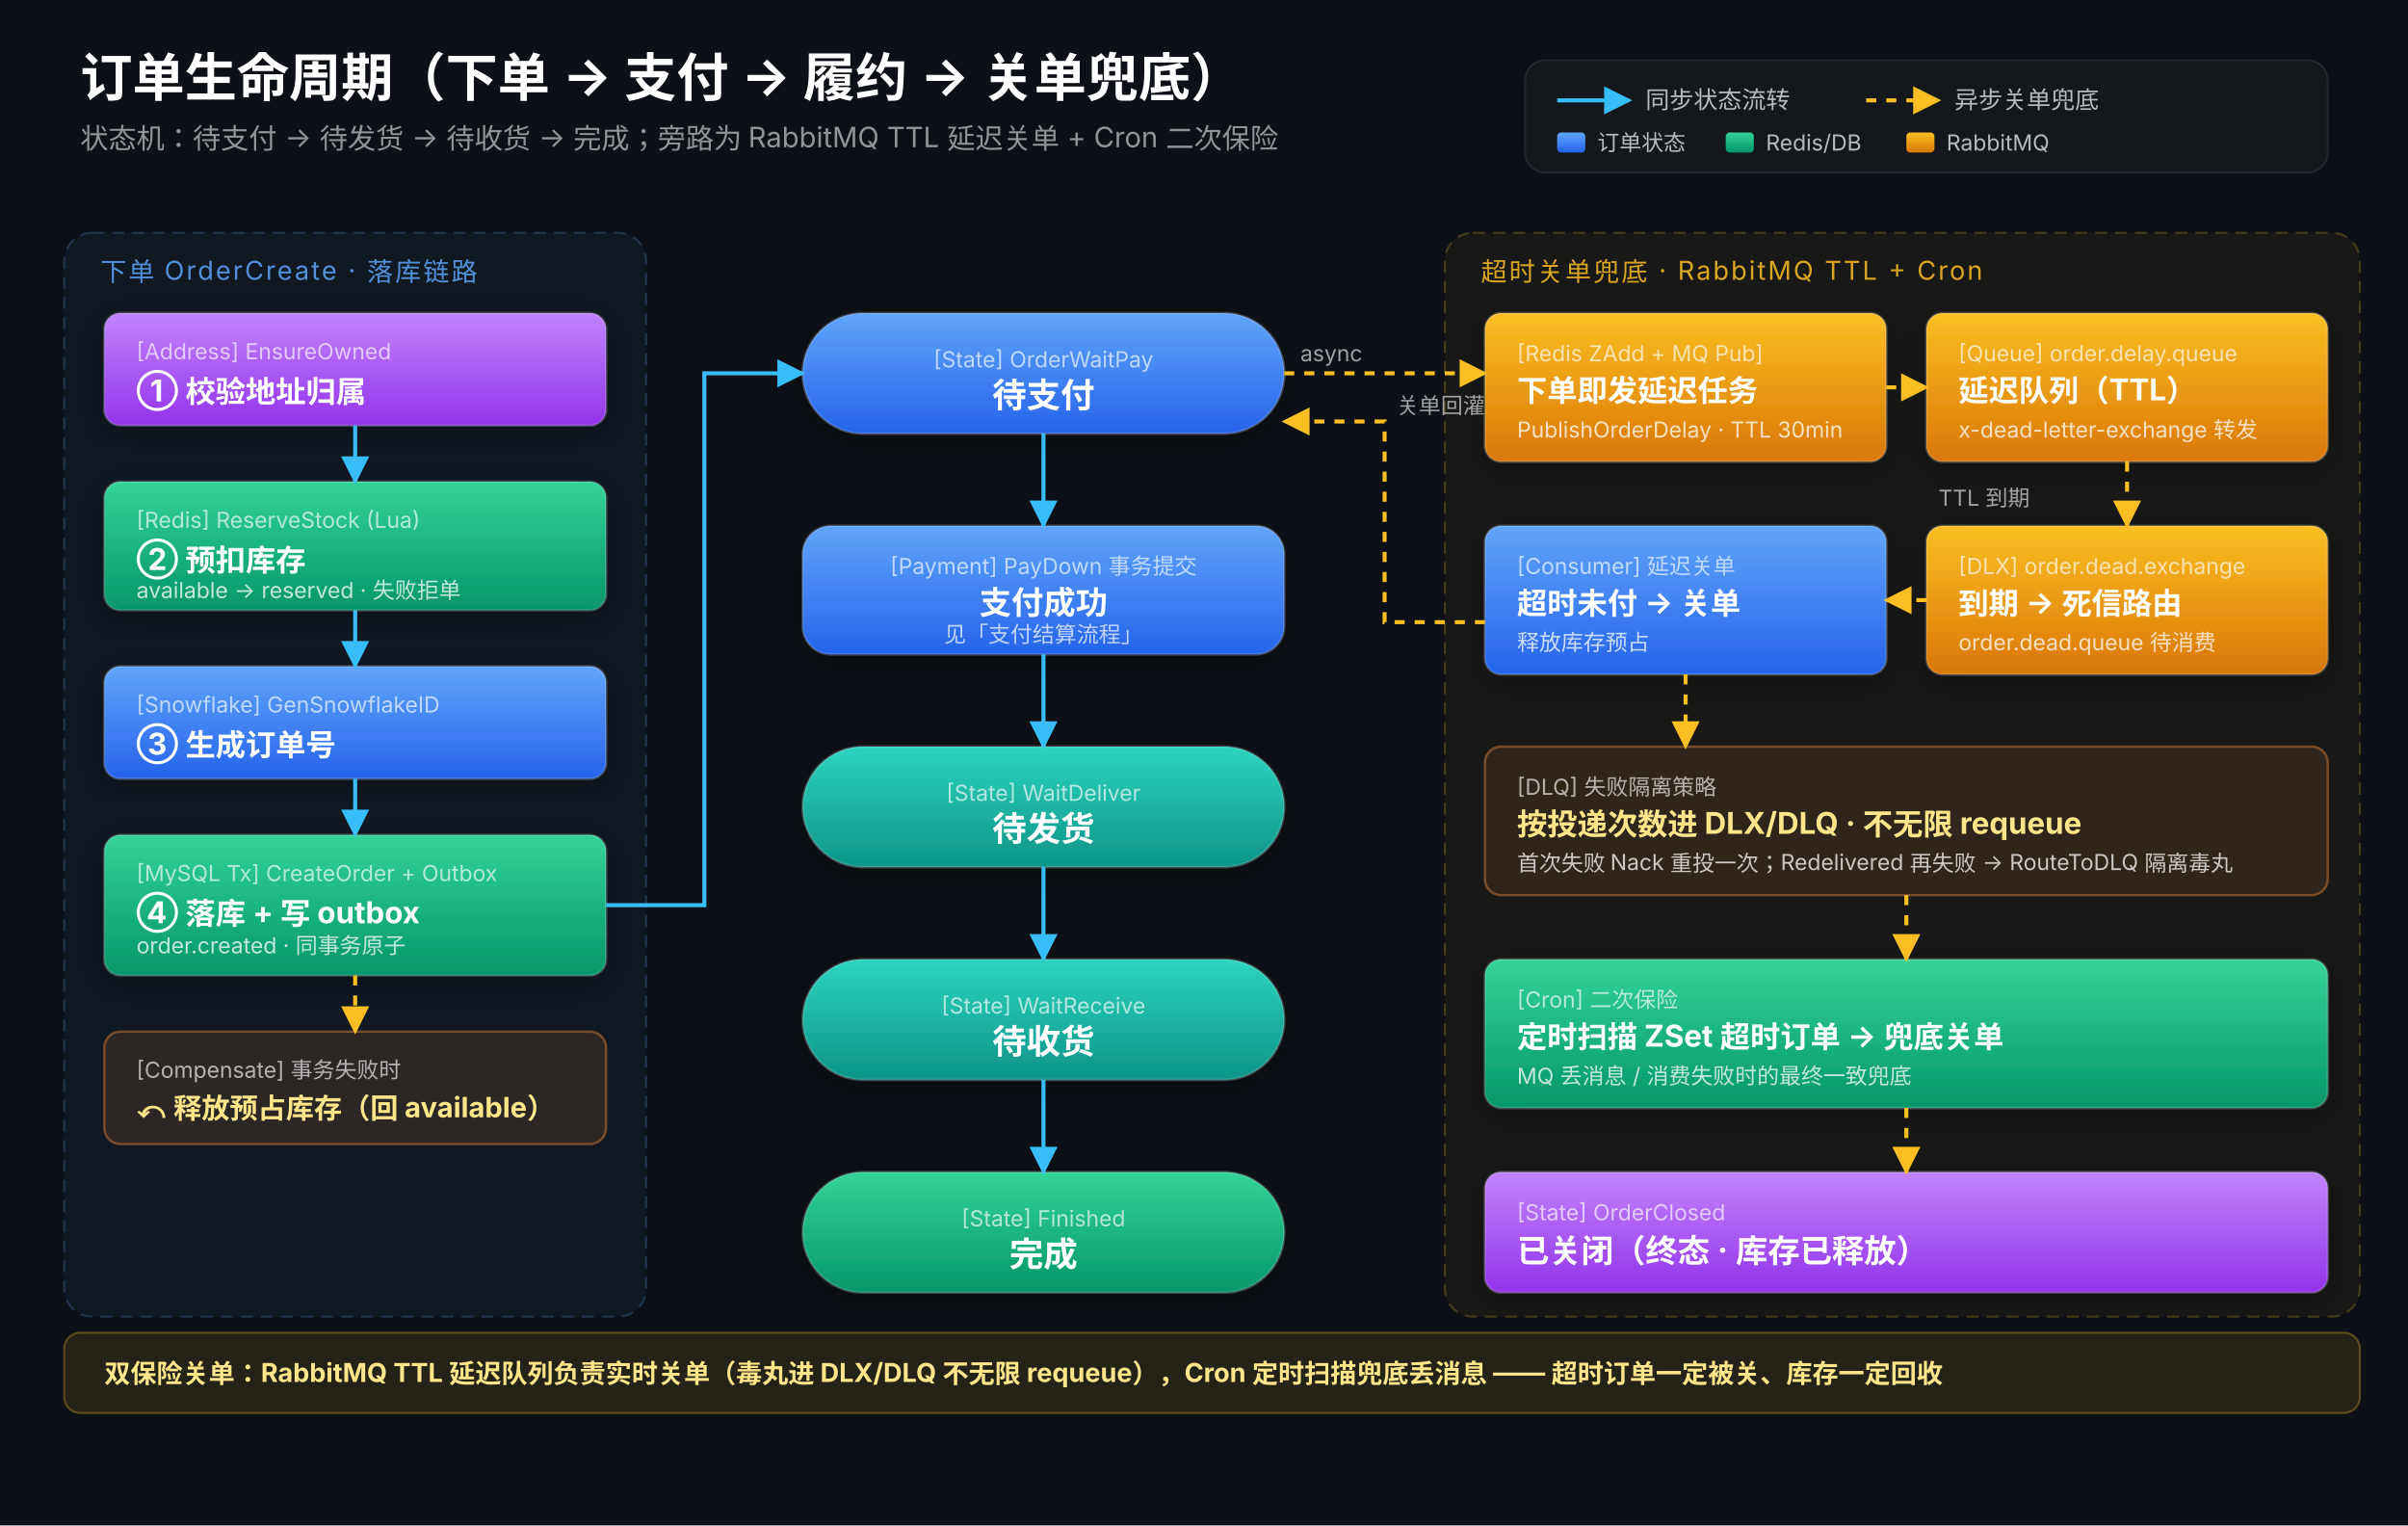
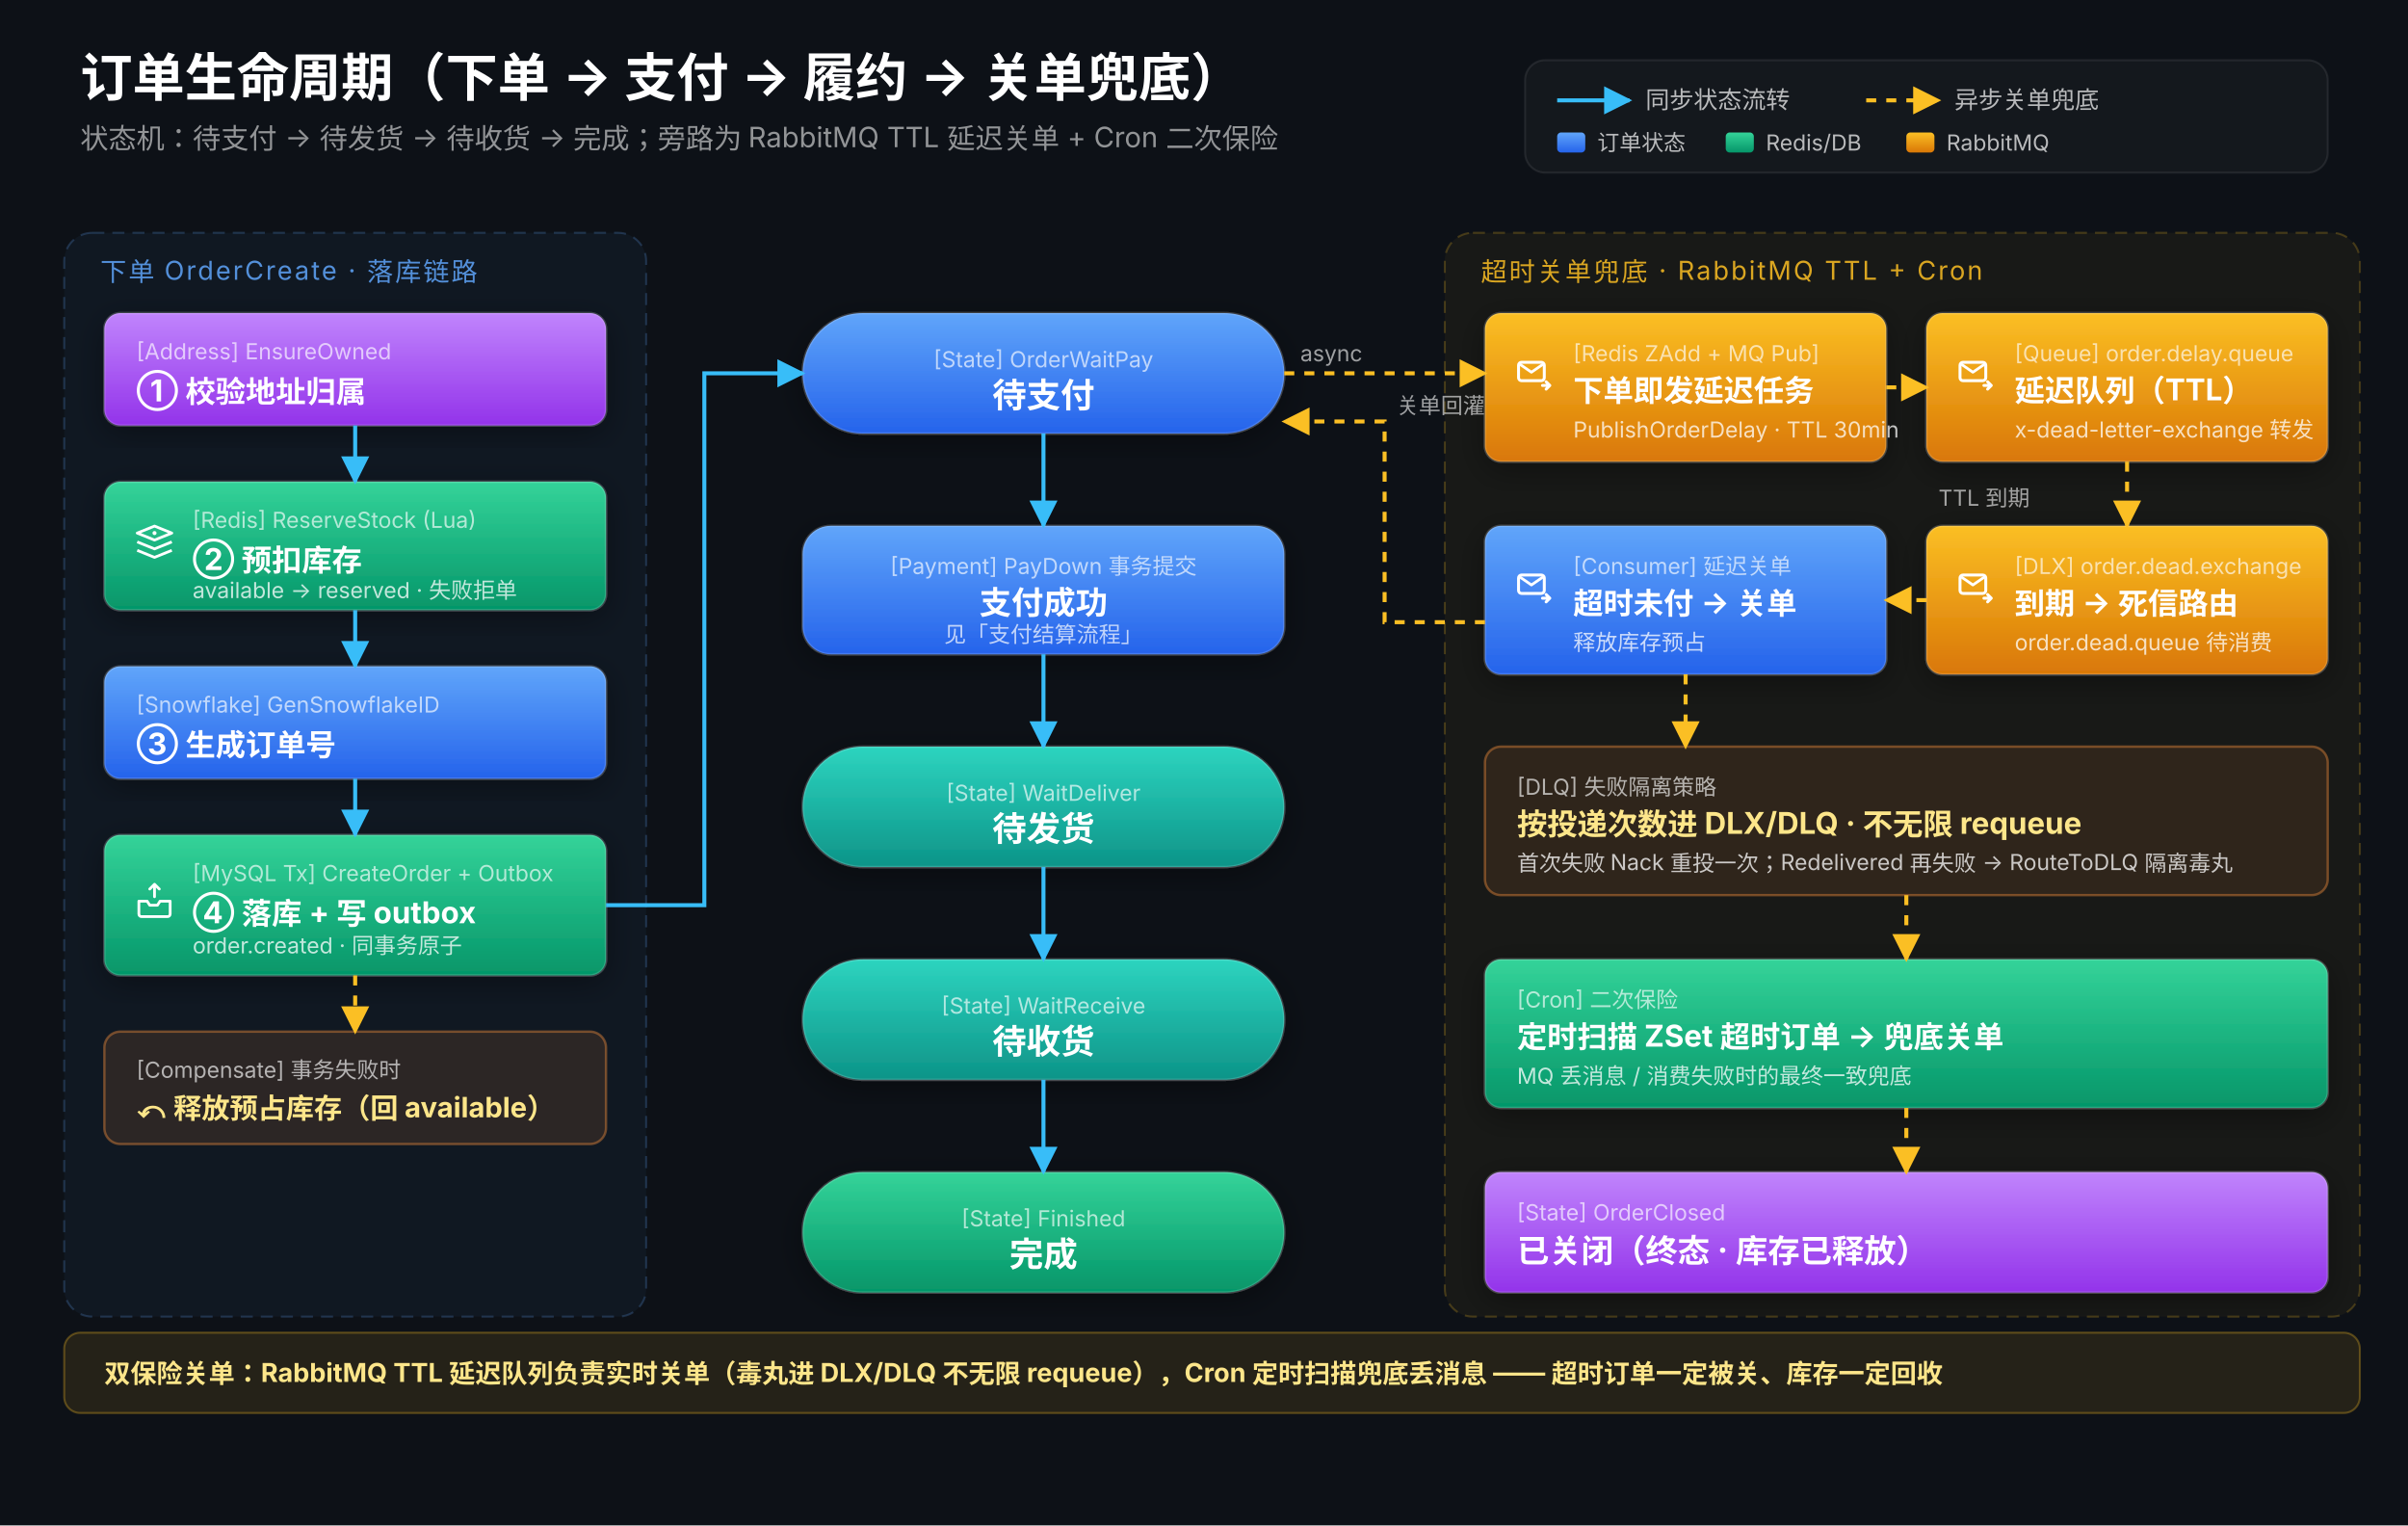
<svg xmlns="http://www.w3.org/2000/svg" viewBox="0 0 1200 760" font-family="'Inter','SF Pro Display','Segoe UI',system-ui,sans-serif">
  <defs>
    <linearGradient id="gClient" x1="0" y1="0" x2="0" y2="1">
      <stop offset="0" stop-color="#f472b6" />
      <stop offset="1" stop-color="#a855f7" />
    </linearGradient>
    <linearGradient id="gGate" x1="0" y1="0" x2="0" y2="1">
      <stop offset="0" stop-color="#38bdf8" />
      <stop offset="1" stop-color="#0ea5e9" />
    </linearGradient>
    <linearGradient id="gTrade" x1="0" y1="0" x2="0" y2="1">
      <stop offset="0" stop-color="#60a5fa" />
      <stop offset="1" stop-color="#2563eb" />
    </linearGradient>
    <linearGradient id="gProduct" x1="0" y1="0" x2="0" y2="1">
      <stop offset="0" stop-color="#2dd4bf" />
      <stop offset="1" stop-color="#0d9488" />
    </linearGradient>
    <linearGradient id="gPromo" x1="0" y1="0" x2="0" y2="1">
      <stop offset="0" stop-color="#fb923c" />
      <stop offset="1" stop-color="#ea580c" />
    </linearGradient>
    <linearGradient id="gUser" x1="0" y1="0" x2="0" y2="1">
      <stop offset="0" stop-color="#c084fc" />
      <stop offset="1" stop-color="#9333ea" />
    </linearGradient>
    <linearGradient id="gData" x1="0" y1="0" x2="0" y2="1">
      <stop offset="0" stop-color="#34d399" />
      <stop offset="1" stop-color="#059669" />
    </linearGradient>
    <linearGradient id="gMQ" x1="0" y1="0" x2="0" y2="1">
      <stop offset="0" stop-color="#fbbf24" />
      <stop offset="1" stop-color="#d97706" />
    </linearGradient>
    <filter id="shadow" x="-20%" y="-20%" width="140%" height="140%">
      <feDropShadow dx="0" dy="4" stdDeviation="8" flood-color="#000000" flood-opacity="0.35" />
    </filter>
    <filter id="glow" x="-50%" y="-50%" width="200%" height="200%">
      <feGaussianBlur stdDeviation="6" result="b" />
      <feMerge>
        <feMergeNode in="b" />
        <feMergeNode in="SourceGraphic" />
      </feMerge>
    </filter>
    <marker id="arrow" viewBox="0 0 10 10" refX="9" refY="5" markerWidth="7" markerHeight="7" orient="auto-start-reverse">
      <path d="M0,0 L10,5 L0,10 z" fill="#38bdf8" />
    </marker>
    <marker id="arrowA" viewBox="0 0 10 10" refX="9" refY="5" markerWidth="7" markerHeight="7" orient="auto-start-reverse">
      <path d="M0,0 L10,5 L0,10 z" fill="#fbbf24" />
    </marker>
+     <symbol id="ic-mysql" viewBox="0 0 24 24">
+       <g fill="none" stroke="#ffffff" stroke-width="1.6" stroke-linejoin="round">
+         <ellipse cx="11" cy="5.2" rx="6.6" ry="2.4" />
+         <path d="M4.4 5.2 V15 c0 1.33 2.96 2.4 6.6 2.4 s6.6-1.07 6.6-2.4 V5.2" />
+         <path d="M4.4 10.1 c0 1.33 2.96 2.4 6.6 2.4 s6.6-1.07 6.6-2.4" stroke-opacity="0.65" />
+       </g>
+       <path d="M16.4 14.2 c2.2 0.2 3.4 1.6 4.2 3.4 c-1.7-0.7-2.6-0.5-3.4-0.2 c0.5-1.1 0.1-2.2-0.8-3.2 z" fill="#ffffff" />
+     </symbol>
+     <symbol id="ic-redis" viewBox="0 0 24 24">
+       <g fill="none" stroke="#ffffff" stroke-width="1.5" stroke-linejoin="round">
+         <path d="M2.6 7.2 L12 3.4 L21.4 7.2 L12 11 Z" />
+         <path d="M2.6 12 L12 15.8 L21.4 12" />
+         <path d="M2.6 16.6 L12 20.4 L21.4 16.6" />
+       </g>
+       <circle cx="12" cy="7.2" r="1.1" fill="#ffffff" />
+     </symbol>
+     <symbol id="ic-rabbitmq" viewBox="0 0 24 24">
+       <rect x="3" y="6" width="14" height="10" rx="1.6" fill="none" stroke="#ffffff" stroke-width="1.6" />
+       <path d="M3.6 7 L10 11.4 L16.4 7" fill="none" stroke="#ffffff" stroke-width="1.5" stroke-linejoin="round" />
+       <path d="M16 18.6 h4 m0 0 l-2-2 m2 2 l-2 2" fill="none" stroke="#ffffff" stroke-width="1.6" stroke-linecap="round" stroke-linejoin="round" />
+     </symbol>
+     <symbol id="ic-es" viewBox="0 0 24 24">
+       <circle cx="10" cy="10" r="6" fill="none" stroke="#ffffff" stroke-width="1.7" />
+       <path d="M14.6 14.6 L20 20" stroke="#ffffff" stroke-width="2" stroke-linecap="round" />
+       <path d="M7.4 10 h5.2 M10 7.4 v5.2" stroke="#ffffff" stroke-width="1.3" stroke-opacity="0.7" />
+     </symbol>
+     <symbol id="ic-milvus" viewBox="0 0 24 24">
+       <g stroke="#ffffff" stroke-width="1.3" stroke-opacity="0.7">
+         <path d="M6 7 L12 12 M18 6 L12 12 M5 17 L12 12 M17 17 L12 12" />
+       </g>
+       <g fill="#ffffff">
+         <circle cx="6" cy="7" r="1.7" />
+         <circle cx="18" cy="6" r="1.7" />
+         <circle cx="5" cy="17" r="1.7" />
+         <circle cx="17" cy="17" r="1.7" />
+         <circle cx="12" cy="12" r="2.2" />
+       </g>
+     </symbol>
+     <symbol id="ic-web3" viewBox="0 0 24 24">
+       <g fill="#ffffff">
+         <path d="M12 2 L18.4 12 L12 15.6 L5.6 12 Z" fill-opacity="0.95" />
+         <path d="M12 2 L18.4 12 L12 9.4 Z" fill-opacity="0.6" />
+         <path d="M12 16.9 L18.4 13.2 L12 22 L5.6 13.2 Z" />
+       </g>
+     </symbol>
+     <symbol id="ic-web" viewBox="0 0 24 24">
+       <rect x="3" y="4.5" width="18" height="15" rx="1.8" fill="none" stroke="#ffffff" stroke-width="1.6" />
+       <path d="M3 8.6 H21" stroke="#ffffff" stroke-width="1.6" />
+       <g fill="#ffffff">
+         <circle cx="5.6" cy="6.5" r="0.8" />
+         <circle cx="8" cy="6.5" r="0.8" />
+       </g>
+     </symbol>
+     <symbol id="ic-mobile" viewBox="0 0 24 24">
+       <rect x="7" y="3" width="10" height="18" rx="2.2" fill="none" stroke="#ffffff" stroke-width="1.6" />
+       <path d="M10.4 18 h3.2" stroke="#ffffff" stroke-width="1.6" stroke-linecap="round" />
+     </symbol>
+     <symbol id="ic-gateway" viewBox="0 0 24 24">
+       <path d="M12 2.6 L20 5.4 V11 c0 5.2-3.4 8.2-8 10.4 C7.4 19.2 4 16.2 4 11 V5.4 Z" fill="none" stroke="#ffffff" stroke-width="1.6" stroke-linejoin="round" />
+       <path d="M8.6 11.6 L11 14 L15.4 9" fill="none" stroke="#ffffff" stroke-width="1.7" stroke-linecap="round" stroke-linejoin="round" />
+     </symbol>
+     <symbol id="ic-outbox" viewBox="0 0 24 24">
+       <path d="M3.5 12 H8 l1.4 2.2 h4.2 L15 12 h5.5 V19 a1.4 1.4 0 0 1-1.4 1.4 H4.9 A1.4 1.4 0 0 1 3.5 19 Z" fill="none" stroke="#ffffff" stroke-width="1.5" stroke-linejoin="round" />
+       <path d="M12 9.6 V2.8 m0 0 L9.4 5.4 M12 2.8 l2.6 2.6" fill="none" stroke="#ffffff" stroke-width="1.5" stroke-linecap="round" stroke-linejoin="round" />
+     </symbol>
  </defs>
  <rect x="0" y="0" width="1200" height="760" fill="#0d1117" />
  <g>
    <text x="40" y="48" fill="#ffffff" font-size="26" font-weight="700">订单生命周期（下单 → 支付 → 履约 → 关单兜底）</text>
    <text x="40" y="74" fill="rgba(255,255,255,0.55)" font-size="14">
      状态机：待支付 → 待发货 → 待收货 → 完成；旁路为 RabbitMQ TTL 延迟关单 + Cron 二次保险
    </text>
  </g>
  <g transform="translate(760,30)">
    <rect x="0" y="0" width="400" height="56" rx="10" fill="rgba(255,255,255,0.03)" stroke="rgba(255,255,255,0.08)" />
    <line x1="16" y1="20" x2="52" y2="20" stroke="#38bdf8" stroke-width="2" marker-end="url(#arrow)" />
    <text x="60" y="24" fill="rgba(255,255,255,0.7)" font-size="12">同步状态流转</text>
    <line x1="170" y1="20" x2="206" y2="20" stroke="#fbbf24" stroke-width="2" stroke-dasharray="5,5" marker-end="url(#arrowA)" />
    <text x="214" y="24" fill="rgba(255,255,255,0.7)" font-size="12">异步关单兜底</text>
    <rect x="16" y="36" width="14" height="10" rx="2" fill="url(#gTrade)" />
    <text x="36" y="45" fill="rgba(255,255,255,0.7)" font-size="11">订单状态</text>
    <rect x="100" y="36" width="14" height="10" rx="2" fill="url(#gData)" />
    <text x="120" y="45" fill="rgba(255,255,255,0.7)" font-size="11">Redis/DB</text>
    <rect x="190" y="36" width="14" height="10" rx="2" fill="url(#gMQ)" />
    <text x="210" y="45" fill="rgba(255,255,255,0.7)" font-size="11">RabbitMQ</text>
  </g>
  <g>
    <rect x="32" y="116" width="290" height="540" rx="14" fill="rgba(96,165,250,0.05)" stroke="rgba(96,165,250,0.22)" stroke-dasharray="6,4" />
    <text x="50" y="140" fill="rgba(96,165,250,0.85)" font-size="13" letter-spacing="1">下单 OrderCreate · 落库链路</text>
  </g>
  <g>
    <rect x="52" y="156" width="250" height="56" rx="8" fill="url(#gUser)" stroke="rgba(255,255,255,0.16)" stroke-width="1.2" filter="url(#shadow)" />
    <text x="68" y="179" fill="rgba(255,255,255,0.65)" font-size="11">[Address] EnsureOwned</text>
    <text x="68" y="200" fill="#fff" font-size="15" font-weight="700">① 校验地址归属</text>
  </g>
  <g>
    <rect x="52" y="240" width="250" height="64" rx="8" fill="url(#gData)" stroke="rgba(255,255,255,0.16)" stroke-width="1.2" filter="url(#shadow)" />
-     <text x="68" y="263" fill="rgba(255,255,255,0.65)" font-size="11">[Redis] ReserveStock (Lua)</text>
-     <text x="68" y="284" fill="#fff" font-size="15" font-weight="700">② 预扣库存</text>
-     <text x="68" y="298" fill="rgba(255,255,255,0.75)" font-size="11">available → reserved · 失败拒单</text>
+     <use href="#ic-redis" x="66" y="259" width="22" height="22" />
+     <text x="96" y="263" fill="rgba(255,255,255,0.65)" font-size="11">[Redis] ReserveStock (Lua)</text>
+     <text x="96" y="284" fill="#fff" font-size="15" font-weight="700">② 预扣库存</text>
+     <text x="96" y="298" fill="rgba(255,255,255,0.75)" font-size="11">available → reserved · 失败拒单</text>
  </g>
  <g>
    <rect x="52" y="332" width="250" height="56" rx="8" fill="url(#gTrade)" stroke="rgba(255,255,255,0.16)" stroke-width="1.2" filter="url(#shadow)" />
    <text x="68" y="355" fill="rgba(255,255,255,0.65)" font-size="11">[Snowflake] GenSnowflakeID</text>
    <text x="68" y="376" fill="#fff" font-size="15" font-weight="700">③ 生成订单号</text>
  </g>
  <g>
    <rect x="52" y="416" width="250" height="70" rx="8" fill="url(#gData)" stroke="rgba(255,255,255,0.16)" stroke-width="1.2" filter="url(#shadow)" />
-     <text x="68" y="439" fill="rgba(255,255,255,0.65)" font-size="11">[MySQL Tx] CreateOrder + Outbox</text>
-     <text x="68" y="460" fill="#fff" font-size="15" font-weight="700">④ 落库 + 写 outbox</text>
-     <text x="68" y="475" fill="rgba(255,255,255,0.75)" font-size="11">order.created · 同事务原子</text>
+     <use href="#ic-outbox" x="66" y="438" width="22" height="22" />
+     <text x="96" y="439" fill="rgba(255,255,255,0.65)" font-size="11">[MySQL Tx] CreateOrder + Outbox</text>
+     <text x="96" y="460" fill="#fff" font-size="15" font-weight="700">④ 落库 + 写 outbox</text>
+     <text x="96" y="475" fill="rgba(255,255,255,0.75)" font-size="11">order.created · 同事务原子</text>
  </g>
  <g>
    <rect x="52" y="514" width="250" height="56" rx="8" fill="rgba(251,146,60,0.12)" stroke="rgba(251,146,60,0.4)" stroke-width="1.2" />
    <text x="68" y="537" fill="rgba(255,255,255,0.65)" font-size="11">[Compensate] 事务失败时</text>
    <text x="68" y="557" fill="#fde68a" font-size="14" font-weight="700">⤺ 释放预占库存（回 available）</text>
  </g>
  <g>
    <rect x="400" y="156" width="240" height="60" rx="30" fill="url(#gTrade)" stroke="rgba(255,255,255,0.16)" stroke-width="1.2" filter="url(#shadow)" />
    <text x="520" y="183" fill="rgba(255,255,255,0.65)" font-size="11" text-anchor="middle">[State] OrderWaitPay</text>
    <text x="520" y="203" fill="#fff" font-size="17" font-weight="700" text-anchor="middle">待支付</text>
  </g>
  <g>
    <rect x="400" y="262" width="240" height="64" rx="14" fill="url(#gTrade)" stroke="rgba(255,255,255,0.16)" stroke-width="1.2" filter="url(#shadow)" />
    <text x="520" y="286" fill="rgba(255,255,255,0.65)" font-size="11" text-anchor="middle">[Payment] PayDown 事务提交</text>
    <text x="520" y="306" fill="#fff" font-size="16" font-weight="700" text-anchor="middle">支付成功</text>
    <text x="520" y="320" fill="rgba(255,255,255,0.7)" font-size="11" text-anchor="middle">见「支付结算流程」</text>
  </g>
  <g>
    <rect x="400" y="372" width="240" height="60" rx="30" fill="url(#gProduct)" stroke="rgba(255,255,255,0.16)" stroke-width="1.2" filter="url(#shadow)" />
    <text x="520" y="399" fill="rgba(255,255,255,0.65)" font-size="11" text-anchor="middle">[State] WaitDeliver</text>
    <text x="520" y="419" fill="#fff" font-size="17" font-weight="700" text-anchor="middle">待发货</text>
  </g>
  <g>
    <rect x="400" y="478" width="240" height="60" rx="30" fill="url(#gProduct)" stroke="rgba(255,255,255,0.16)" stroke-width="1.2" filter="url(#shadow)" />
    <text x="520" y="505" fill="rgba(255,255,255,0.65)" font-size="11" text-anchor="middle">[State] WaitReceive</text>
    <text x="520" y="525" fill="#fff" font-size="17" font-weight="700" text-anchor="middle">待收货</text>
  </g>
  <g>
    <rect x="400" y="584" width="240" height="60" rx="30" fill="url(#gData)" stroke="rgba(255,255,255,0.16)" stroke-width="1.2" filter="url(#shadow)" />
    <text x="520" y="611" fill="rgba(255,255,255,0.65)" font-size="11" text-anchor="middle">[State] Finished</text>
    <text x="520" y="631" fill="#fff" font-size="17" font-weight="700" text-anchor="middle">完成</text>
  </g>
  <g>
    <rect x="720" y="116" width="456" height="540" rx="14" fill="rgba(251,191,36,0.05)" stroke="rgba(251,191,36,0.22)" stroke-dasharray="6,4" />
    <text x="738" y="140" fill="rgba(251,191,36,0.85)" font-size="13" letter-spacing="1">超时关单兜底 · RabbitMQ TTL + Cron</text>
  </g>
  <g>
    <rect x="740" y="156" width="200" height="74" rx="8" fill="url(#gMQ)" stroke="rgba(255,255,255,0.16)" stroke-width="1.2" filter="url(#shadow)" />
-     <text x="756" y="180" fill="rgba(255,255,255,0.65)" font-size="11">[Redis ZAdd + MQ Pub]</text>
-     <text x="756" y="200" fill="#fff" font-size="15" font-weight="700">下单即发延迟任务</text>
-     <text x="756" y="218" fill="rgba(255,255,255,0.75)" font-size="11">PublishOrderDelay · TTL 30min</text>
+     <use href="#ic-rabbitmq" x="754" y="175" width="22" height="22" />
+     <text x="784" y="180" fill="rgba(255,255,255,0.65)" font-size="11">[Redis ZAdd + MQ Pub]</text>
+     <text x="784" y="200" fill="#fff" font-size="15" font-weight="700">下单即发延迟任务</text>
+     <text x="784" y="218" fill="rgba(255,255,255,0.75)" font-size="11">PublishOrderDelay · TTL 30min</text>
  </g>
  <g>
    <rect x="960" y="156" width="200" height="74" rx="8" fill="url(#gMQ)" stroke="rgba(255,255,255,0.16)" stroke-width="1.2" filter="url(#shadow)" />
-     <text x="976" y="180" fill="rgba(255,255,255,0.65)" font-size="11">[Queue] order.delay.queue</text>
-     <text x="976" y="200" fill="#fff" font-size="15" font-weight="700">延迟队列（TTL）</text>
-     <text x="976" y="218" fill="rgba(255,255,255,0.75)" font-size="11">x-dead-letter-exchange 转发</text>
+     <use href="#ic-rabbitmq" x="974" y="175" width="22" height="22" />
+     <text x="1004" y="180" fill="rgba(255,255,255,0.65)" font-size="11">[Queue] order.delay.queue</text>
+     <text x="1004" y="200" fill="#fff" font-size="15" font-weight="700">延迟队列（TTL）</text>
+     <text x="1004" y="218" fill="rgba(255,255,255,0.75)" font-size="11">x-dead-letter-exchange 转发</text>
  </g>
  <g>
    <rect x="960" y="262" width="200" height="74" rx="8" fill="url(#gMQ)" stroke="rgba(255,255,255,0.16)" stroke-width="1.2" filter="url(#shadow)" />
-     <text x="976" y="286" fill="rgba(255,255,255,0.65)" font-size="11">[DLX] order.dead.exchange</text>
-     <text x="976" y="306" fill="#fff" font-size="15" font-weight="700">到期 → 死信路由</text>
-     <text x="976" y="324" fill="rgba(255,255,255,0.75)" font-size="11">order.dead.queue 待消费</text>
+     <use href="#ic-rabbitmq" x="974" y="281" width="22" height="22" />
+     <text x="1004" y="286" fill="rgba(255,255,255,0.65)" font-size="11">[DLX] order.dead.exchange</text>
+     <text x="1004" y="306" fill="#fff" font-size="15" font-weight="700">到期 → 死信路由</text>
+     <text x="1004" y="324" fill="rgba(255,255,255,0.75)" font-size="11">order.dead.queue 待消费</text>
  </g>
  <g>
    <rect x="740" y="262" width="200" height="74" rx="8" fill="url(#gTrade)" stroke="rgba(255,255,255,0.16)" stroke-width="1.2" filter="url(#shadow)" />
-     <text x="756" y="286" fill="rgba(255,255,255,0.65)" font-size="11">[Consumer] 延迟关单</text>
-     <text x="756" y="306" fill="#fff" font-size="15" font-weight="700">超时未付 → 关单</text>
-     <text x="756" y="324" fill="rgba(255,255,255,0.75)" font-size="11">释放库存预占</text>
+     <use href="#ic-rabbitmq" x="754" y="281" width="22" height="22" />
+     <text x="784" y="286" fill="rgba(255,255,255,0.65)" font-size="11">[Consumer] 延迟关单</text>
+     <text x="784" y="306" fill="#fff" font-size="15" font-weight="700">超时未付 → 关单</text>
+     <text x="784" y="324" fill="rgba(255,255,255,0.75)" font-size="11">释放库存预占</text>
  </g>
  <g>
    <rect x="740" y="372" width="420" height="74" rx="8" fill="rgba(251,146,60,0.10)" stroke="rgba(251,146,60,0.4)" stroke-width="1.2" />
    <text x="756" y="396" fill="rgba(255,255,255,0.65)" font-size="11">[DLQ] 失败隔离策略</text>
    <text x="756" y="416" fill="#fde68a" font-size="15" font-weight="700">按投递次数进 DLX/DLQ · 不无限 requeue</text>
    <text x="756" y="434" fill="rgba(255,255,255,0.75)" font-size="11">首次失败 Nack 重投一次；Redelivered 再失败 → RouteToDLQ 隔离毒丸</text>
  </g>
  <g>
    <rect x="740" y="478" width="420" height="74" rx="8" fill="url(#gData)" stroke="rgba(255,255,255,0.16)" stroke-width="1.2" filter="url(#shadow)" />
    <text x="756" y="502" fill="rgba(255,255,255,0.65)" font-size="11">[Cron] 二次保险</text>
    <text x="756" y="522" fill="#fff" font-size="15" font-weight="700">定时扫描 ZSet 超时订单 → 兜底关单</text>
    <text x="756" y="540" fill="rgba(255,255,255,0.75)" font-size="11">MQ 丢消息 / 消费失败时的最终一致兜底</text>
  </g>
  <g>
    <rect x="740" y="584" width="420" height="60" rx="8" fill="url(#gUser)" stroke="rgba(255,255,255,0.16)" stroke-width="1.2" filter="url(#shadow)" />
    <text x="756" y="608" fill="rgba(255,255,255,0.65)" font-size="11">[State] OrderClosed</text>
    <text x="756" y="629" fill="#fff" font-size="16" font-weight="700">已关闭（终态 · 库存已释放）</text>
  </g>
  <g fill="none" stroke="#38bdf8" stroke-width="2">
    <line x1="177" y1="212" x2="177" y2="240" marker-end="url(#arrow)" />
    <line x1="177" y1="304" x2="177" y2="332" marker-end="url(#arrow)" />
    <line x1="177" y1="388" x2="177" y2="416" marker-end="url(#arrow)" />
  </g>
  <g fill="none" stroke="#38bdf8" stroke-width="2">
    <path d="M302,451 L351,451 L351,186 L400,186" marker-end="url(#arrow)" />
  </g>
  <g fill="none" stroke="#fbbf24" stroke-width="2" stroke-dasharray="5,5">
    <line x1="177" y1="486" x2="177" y2="514" marker-end="url(#arrowA)" />
  </g>
  <g fill="none" stroke="#38bdf8" stroke-width="2">
    <line x1="520" y1="216" x2="520" y2="262" marker-end="url(#arrow)" />
    <line x1="520" y1="326" x2="520" y2="372" marker-end="url(#arrow)" />
    <line x1="520" y1="432" x2="520" y2="478" marker-end="url(#arrow)" />
    <line x1="520" y1="538" x2="520" y2="584" marker-end="url(#arrow)" />
  </g>
  <g fill="none" stroke="#fbbf24" stroke-width="2" stroke-dasharray="5,5">
    <line x1="640" y1="186" x2="740" y2="186" marker-end="url(#arrowA)" />
    <line x1="940" y1="193" x2="960" y2="193" marker-end="url(#arrowA)" />
    <line x1="1060" y1="230" x2="1060" y2="262" marker-end="url(#arrowA)" />
    <line x1="960" y1="299" x2="940" y2="299" marker-end="url(#arrowA)" />
    <line x1="840" y1="336" x2="840" y2="372" marker-end="url(#arrowA)" />
    <line x1="950" y1="446" x2="950" y2="478" marker-end="url(#arrowA)" />
    <line x1="950" y1="552" x2="950" y2="584" marker-end="url(#arrowA)" />
  </g>
  <g fill="none" stroke="#fbbf24" stroke-width="2" stroke-dasharray="5,5">
    <path d="M740,310 L690,310 L690,210 L640,210" marker-end="url(#arrowA)" />
  </g>
  <g font-size="11" fill="rgba(255,255,255,0.6)">
    <text x="648" y="180">async</text>
    <text x="696" y="206">关单回灌</text>
    <text x="966" y="252">TTL 到期</text>
  </g>
  <g>
    <rect x="32" y="664" width="1144" height="40" rx="8" fill="rgba(251,191,36,0.10)" stroke="rgba(251,191,36,0.30)" />
    <text x="52" y="689" fill="#fde68a" font-size="13" font-weight="700">
      双保险关单：RabbitMQ TTL 延迟队列负责实时关单（毒丸进 DLX/DLQ 不无限 requeue），Cron 定时扫描兜底丢消息 —— 超时订单一定被关、库存一定回收
    </text>
  </g>
</svg>
